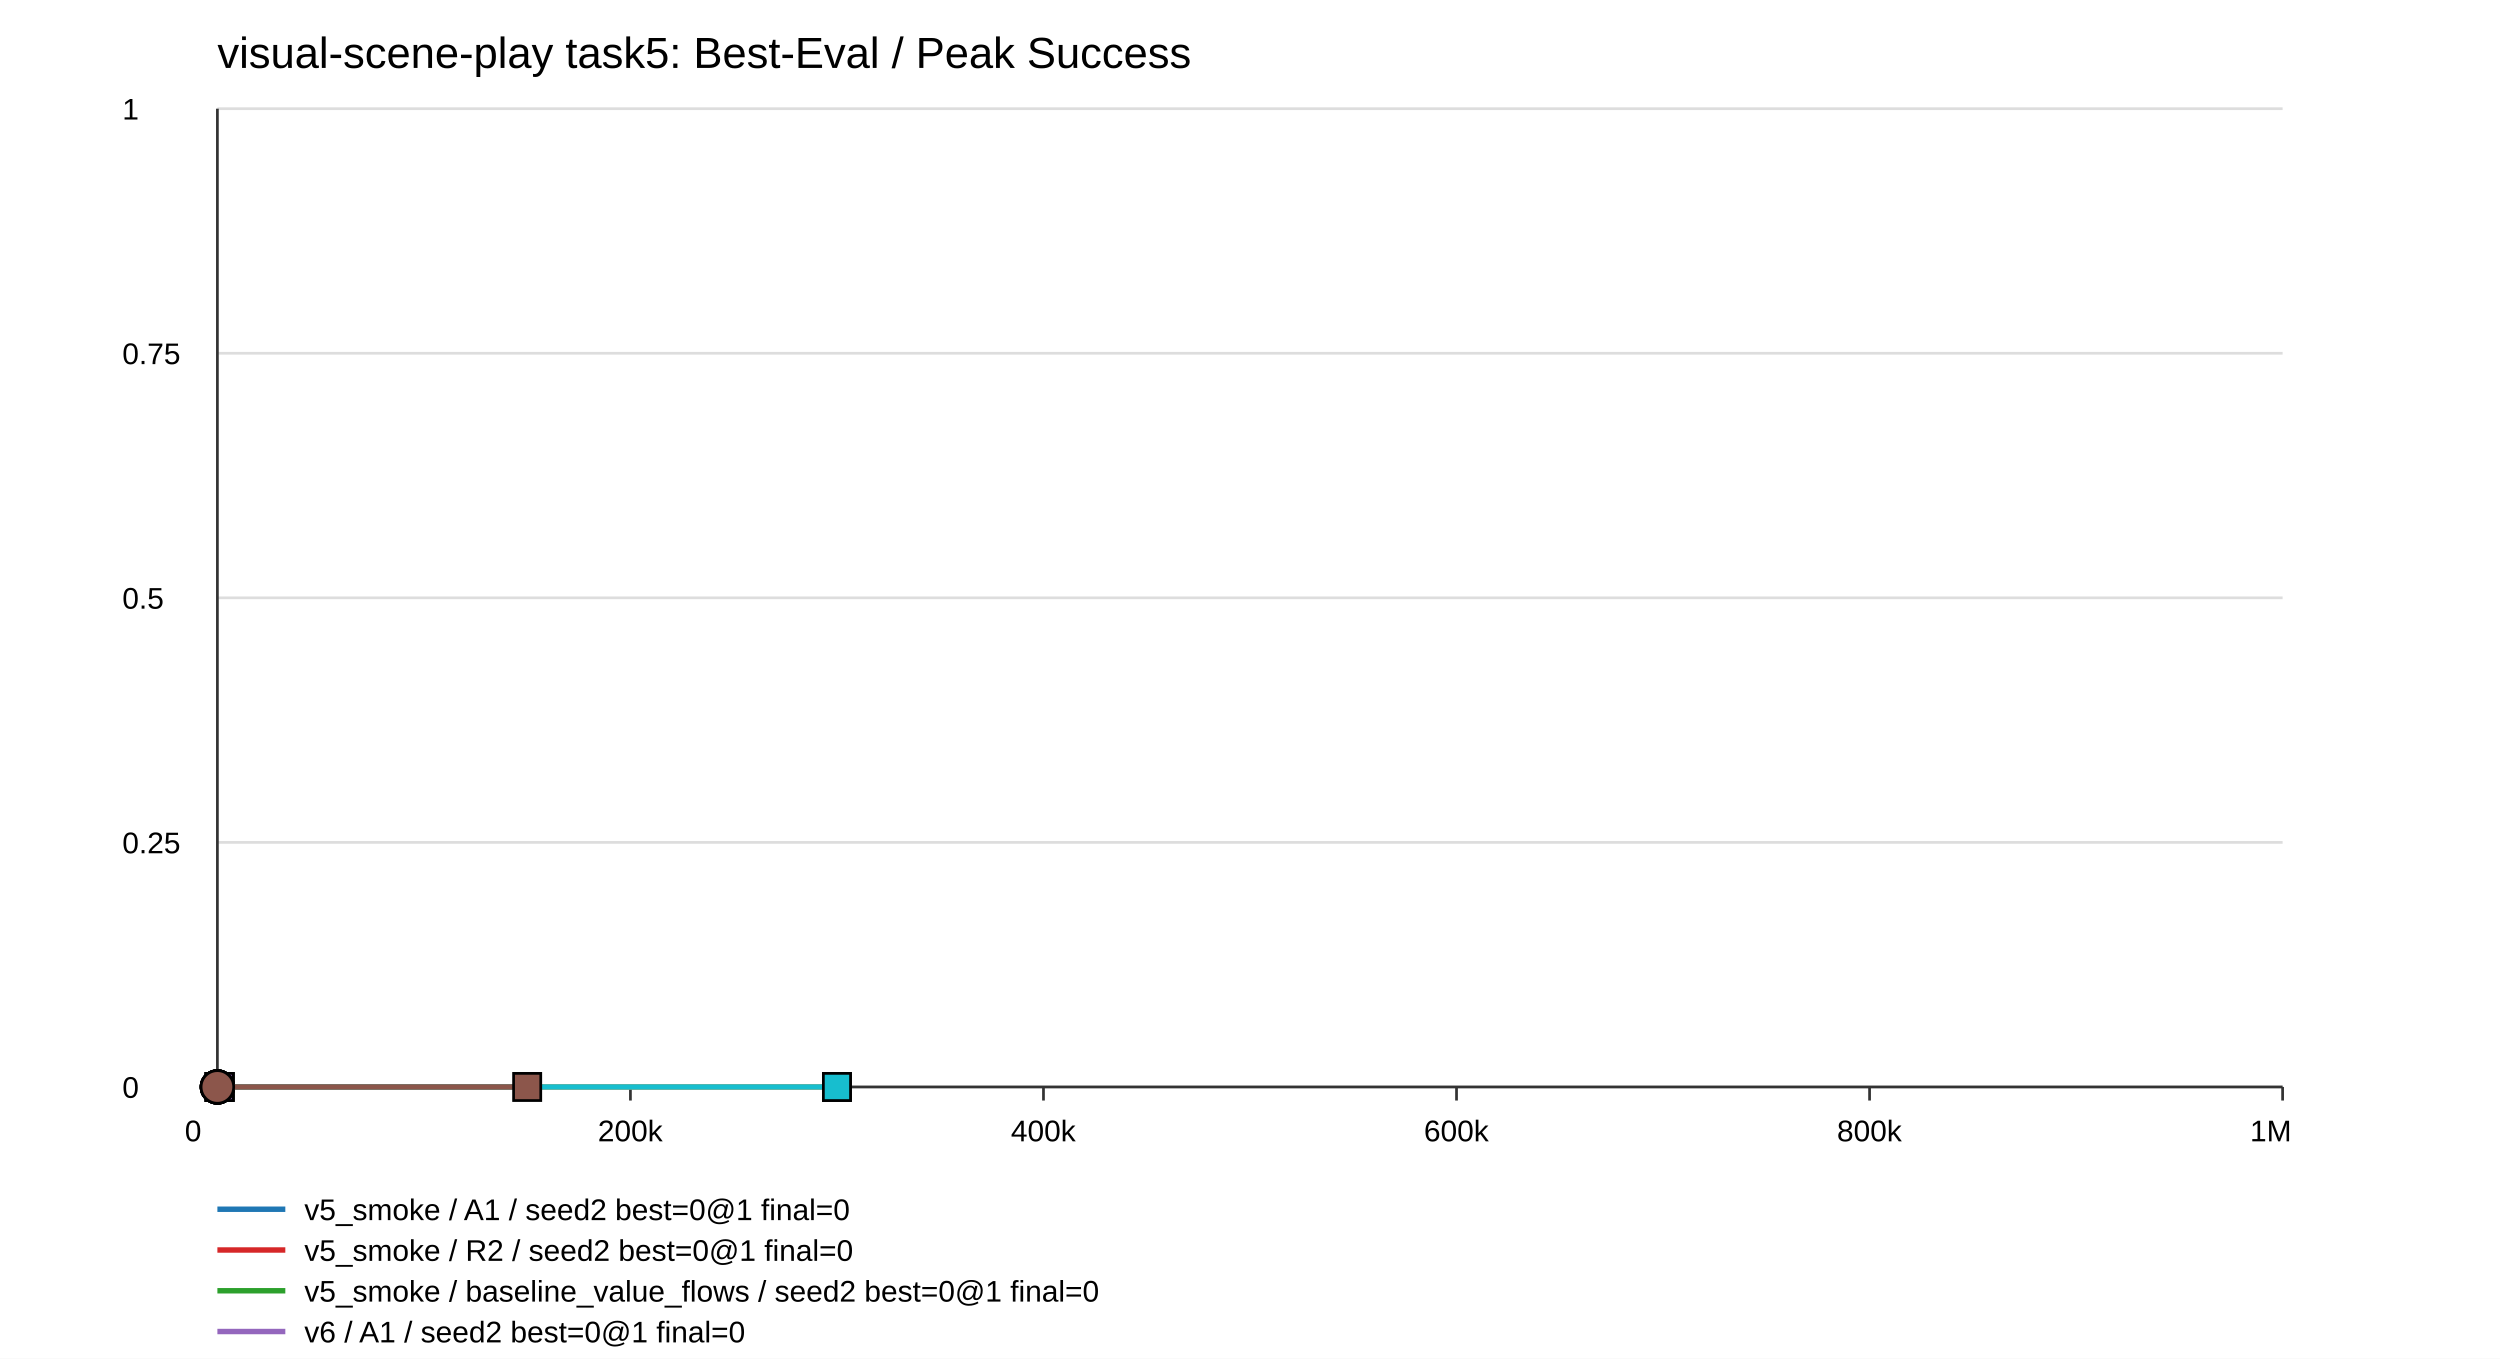
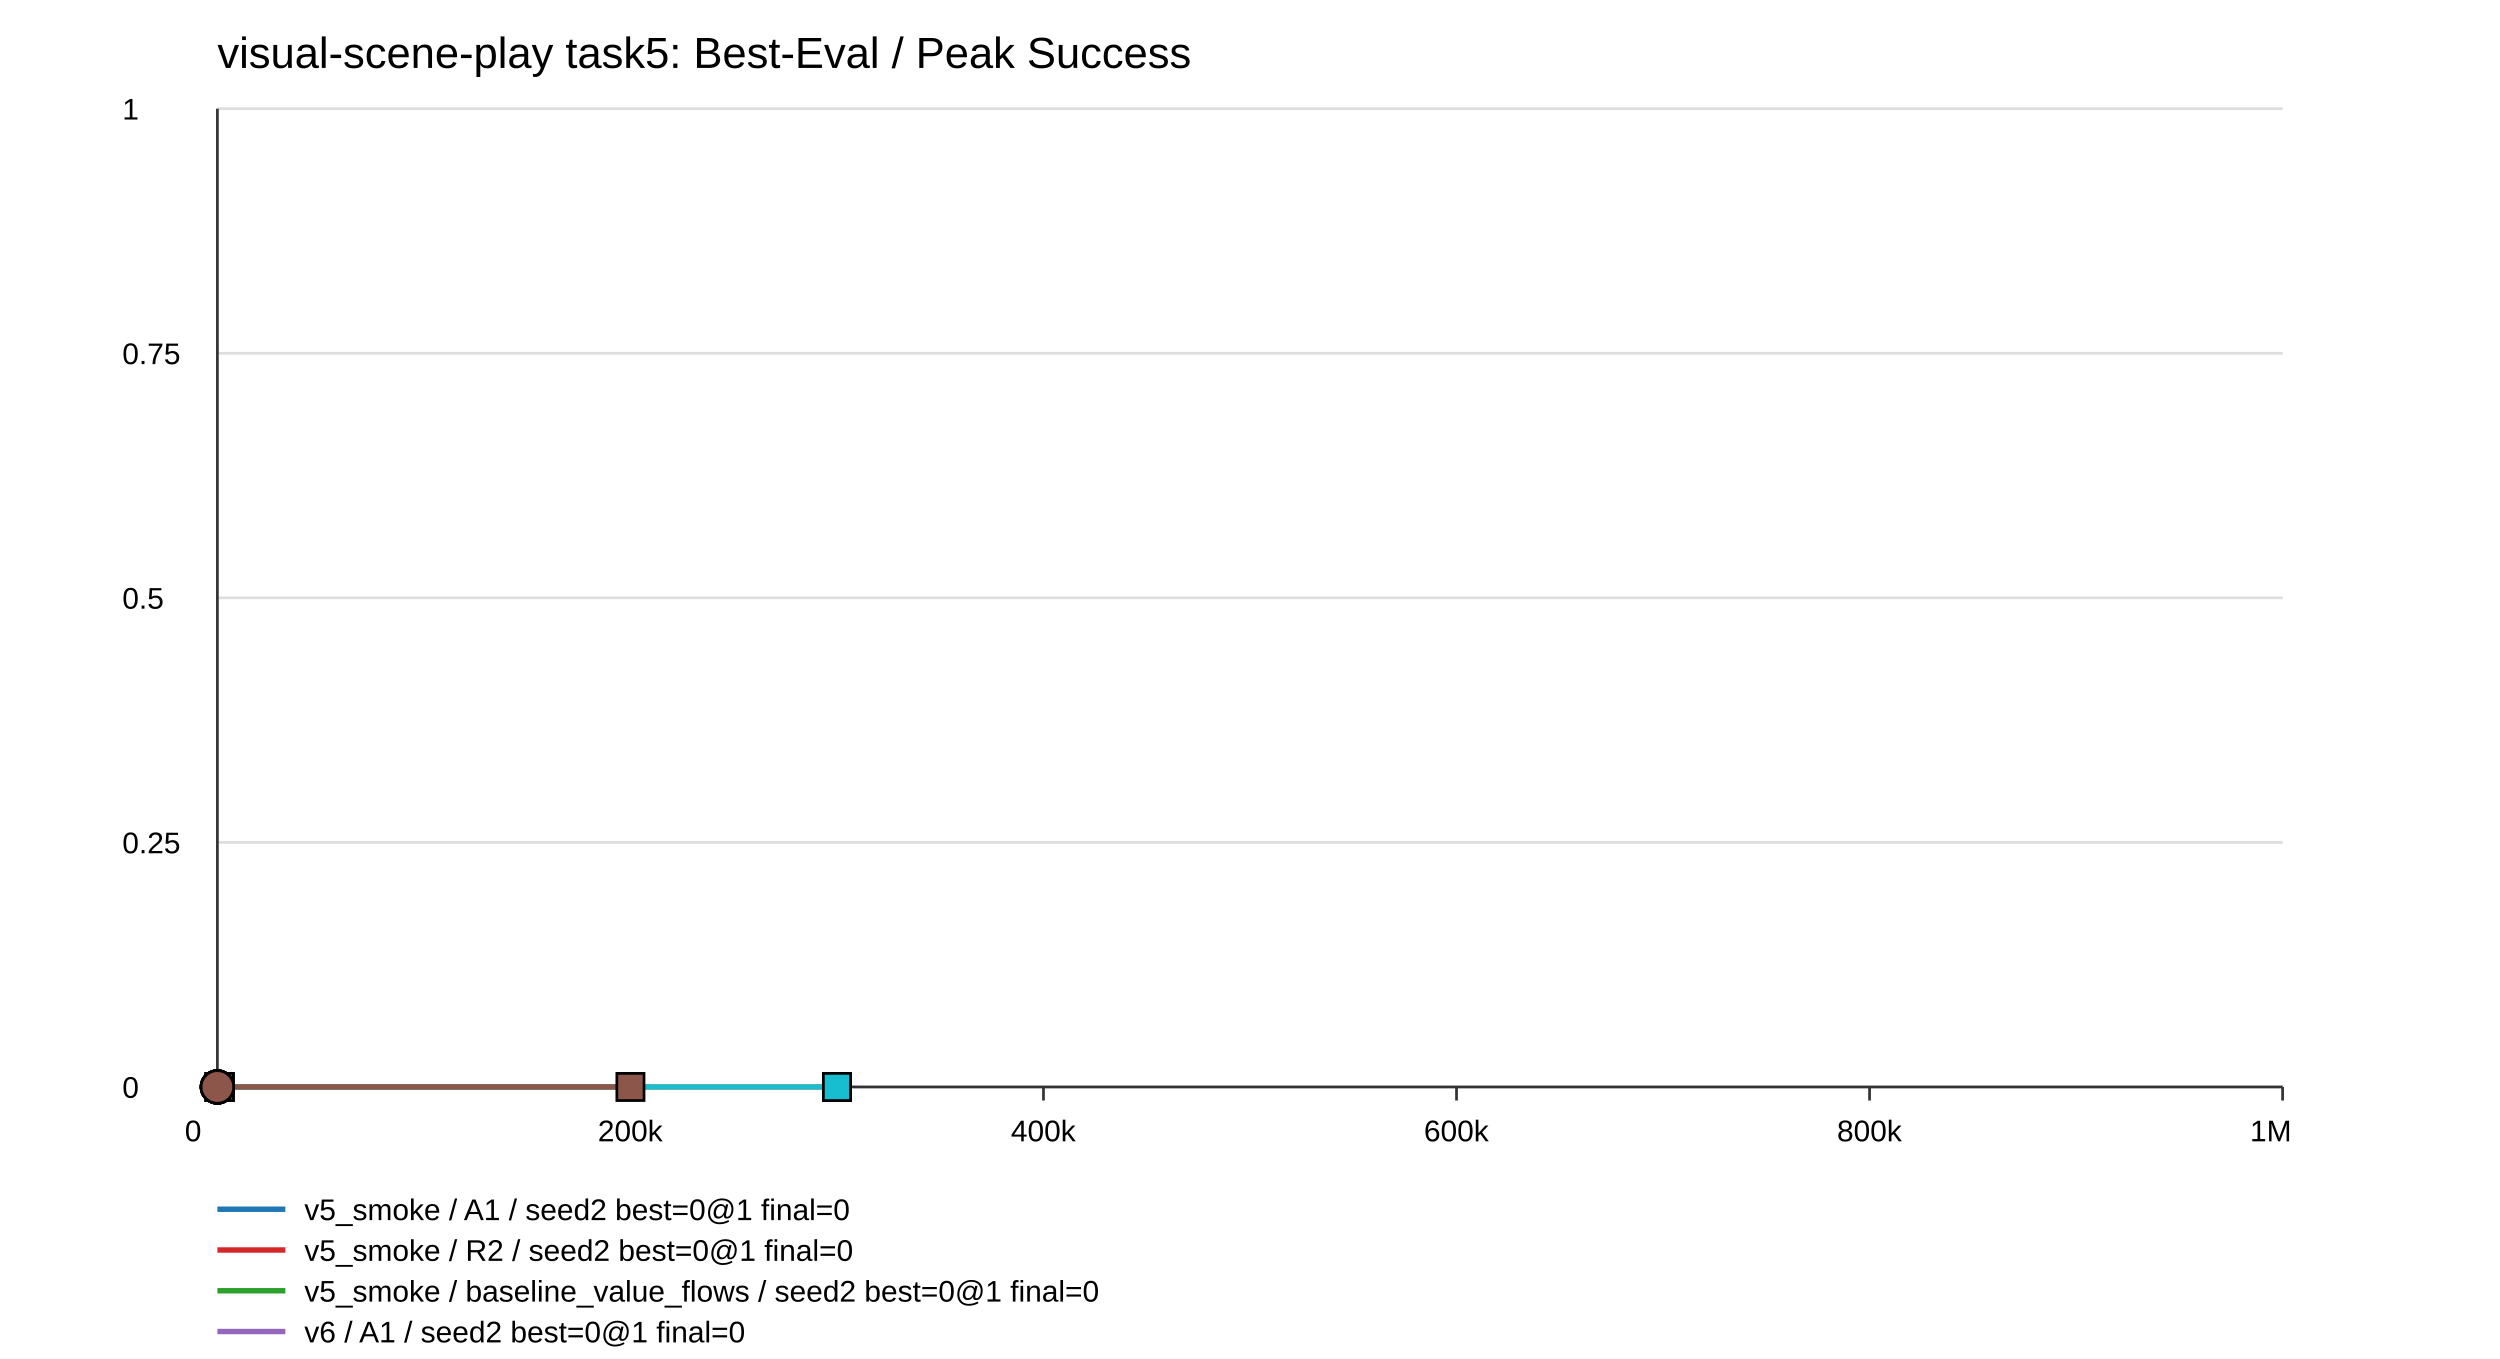
<svg xmlns="http://www.w3.org/2000/svg" width="920" height="500" viewBox="0 0 920 500">
  <rect width="100%" height="100%" fill="white" />
  <text x="80" y="25" font-family="Arial" font-size="16">visual-scene-play task5: Best-Eval / Peak Success</text>
  <line x1="80" y1="400.0" x2="840" y2="400.0" stroke="#ddd" />
  <text x="45" y="404.0" font-family="Arial" font-size="11">0</text>
  <line x1="80" y1="310.0" x2="840" y2="310.0" stroke="#ddd" />
  <text x="45" y="314.0" font-family="Arial" font-size="11">0.25</text>
  <line x1="80" y1="220.0" x2="840" y2="220.0" stroke="#ddd" />
  <text x="45" y="224.0" font-family="Arial" font-size="11">0.5</text>
  <line x1="80" y1="130.0" x2="840" y2="130.0" stroke="#ddd" />
  <text x="45" y="134.0" font-family="Arial" font-size="11">0.75</text>
  <line x1="80" y1="40.0" x2="840" y2="40.0" stroke="#ddd" />
  <text x="45" y="44.0" font-family="Arial" font-size="11">1</text>
  <line x1="80" y1="400" x2="840" y2="400" stroke="#333" />
  <line x1="80" y1="40" x2="80" y2="400" stroke="#333" />
  <line x1="80.0" y1="400" x2="80.0" y2="405" stroke="#333" />
  <text x="68.0" y="420" font-family="Arial" font-size="11">0</text>
  <line x1="232.0" y1="400" x2="232.0" y2="405" stroke="#333" />
  <text x="220.0" y="420" font-family="Arial" font-size="11">200k</text>
  <line x1="384.0" y1="400" x2="384.0" y2="405" stroke="#333" />
  <text x="372.0" y="420" font-family="Arial" font-size="11">400k</text>
  <line x1="536.0" y1="400" x2="536.0" y2="405" stroke="#333" />
  <text x="524.0" y="420" font-family="Arial" font-size="11">600k</text>
  <line x1="688.0" y1="400" x2="688.0" y2="405" stroke="#333" />
  <text x="676.0" y="420" font-family="Arial" font-size="11">800k</text>
  <line x1="840.0" y1="400" x2="840.0" y2="405" stroke="#333" />
  <text x="828.0" y="420" font-family="Arial" font-size="11">1M</text>
  <polyline points="80.0,400.0 80.8,400.0" fill="none" stroke="#1f77b4" stroke-width="2" />
  <circle cx="80.0" cy="400.0" r="6" fill="#1f77b4" stroke="black" />
  <rect x="75.8" y="395.0" width="10" height="10" fill="#1f77b4" stroke="black" />
  <line x1="80" y1="445" x2="105" y2="445" stroke="#1f77b4" stroke-width="2" />
  <text x="112" y="449" font-family="Arial" font-size="11">v5_smoke / A1 / seed2 best=0@1 final=0</text>
  <polyline points="80.0,400.0 80.8,400.0" fill="none" stroke="#d62728" stroke-width="2" />
  <circle cx="80.0" cy="400.0" r="6" fill="#d62728" stroke="black" />
  <rect x="75.8" y="395.0" width="10" height="10" fill="#d62728" stroke="black" />
  <line x1="80" y1="460" x2="105" y2="460" stroke="#d62728" stroke-width="2" />
  <text x="112" y="464" font-family="Arial" font-size="11">v5_smoke / R2 / seed2 best=0@1 final=0</text>
  <polyline points="80.0,400.0 80.8,400.0" fill="none" stroke="#2ca02c" stroke-width="2" />
  <circle cx="80.0" cy="400.0" r="6" fill="#2ca02c" stroke="black" />
  <rect x="75.8" y="395.0" width="10" height="10" fill="#2ca02c" stroke="black" />
  <line x1="80" y1="475" x2="105" y2="475" stroke="#2ca02c" stroke-width="2" />
  <text x="112" y="479" font-family="Arial" font-size="11">v5_smoke / baseline_value_flows / seed2 best=0@1 final=0</text>
  <polyline points="80.0,400.0 80.8,400.0" fill="none" stroke="#9467bd" stroke-width="2" />
  <circle cx="80.0" cy="400.0" r="6" fill="#9467bd" stroke="black" />
  <rect x="75.8" y="395.0" width="10" height="10" fill="#9467bd" stroke="black" />
  <line x1="80" y1="490" x2="105" y2="490" stroke="#9467bd" stroke-width="2" />
  <text x="112" y="494" font-family="Arial" font-size="11">v6 / A1 / seed2 best=0@1 final=0</text>
  <polyline points="80.0,400.0 118.0,400.0 156.0,400.0 194.0,400.0 232.0,400.0 270.0,400.0 308.0,400.0" fill="none" stroke="#ff7f0e" stroke-width="2" />
  <circle cx="80.0" cy="400.0" r="6" fill="#ff7f0e" stroke="black" />
  <rect x="303.0" y="395.0" width="10" height="10" fill="#ff7f0e" stroke="black" />
  <line x1="80" y1="505" x2="105" y2="505" stroke="#ff7f0e" stroke-width="2" />
  <text x="112" y="509" font-family="Arial" font-size="11">v6 / A1 / seed2 best=0@1 final=0</text>
  <polyline points="80.0,400.0 118.0,400.0 156.0,400.0 194.0,400.0 232.0,400.0 270.0,400.0 308.0,400.0" fill="none" stroke="#17becf" stroke-width="2" />
  <circle cx="80.0" cy="400.0" r="6" fill="#17becf" stroke="black" />
  <rect x="303.0" y="395.0" width="10" height="10" fill="#17becf" stroke="black" />
  <line x1="80" y1="520" x2="105" y2="520" stroke="#17becf" stroke-width="2" />
  <text x="112" y="524" font-family="Arial" font-size="11">v6 / R2 / seed2 best=0@1 final=0</text>
-   <polyline points="80.0,400.0 118.0,400.0 156.0,400.0 194.0,400.0" fill="none" stroke="#8c564b" stroke-width="2" />
+   <polyline points="80.0,400.0 118.0,400.0 156.0,400.0 194.0,400.0 232.0,400.0" fill="none" stroke="#8c564b" stroke-width="2" />
  <circle cx="80.0" cy="400.0" r="6" fill="#8c564b" stroke="black" />
-   <rect x="189.0" y="395.0" width="10" height="10" fill="#8c564b" stroke="black" />
+   <rect x="227.0" y="395.0" width="10" height="10" fill="#8c564b" stroke="black" />
  <line x1="80" y1="535" x2="105" y2="535" stroke="#8c564b" stroke-width="2" />
  <text x="112" y="539" font-family="Arial" font-size="11">v8p1 / R2_stable_strong / seed2 best=0@1 final=0</text>
</svg>
